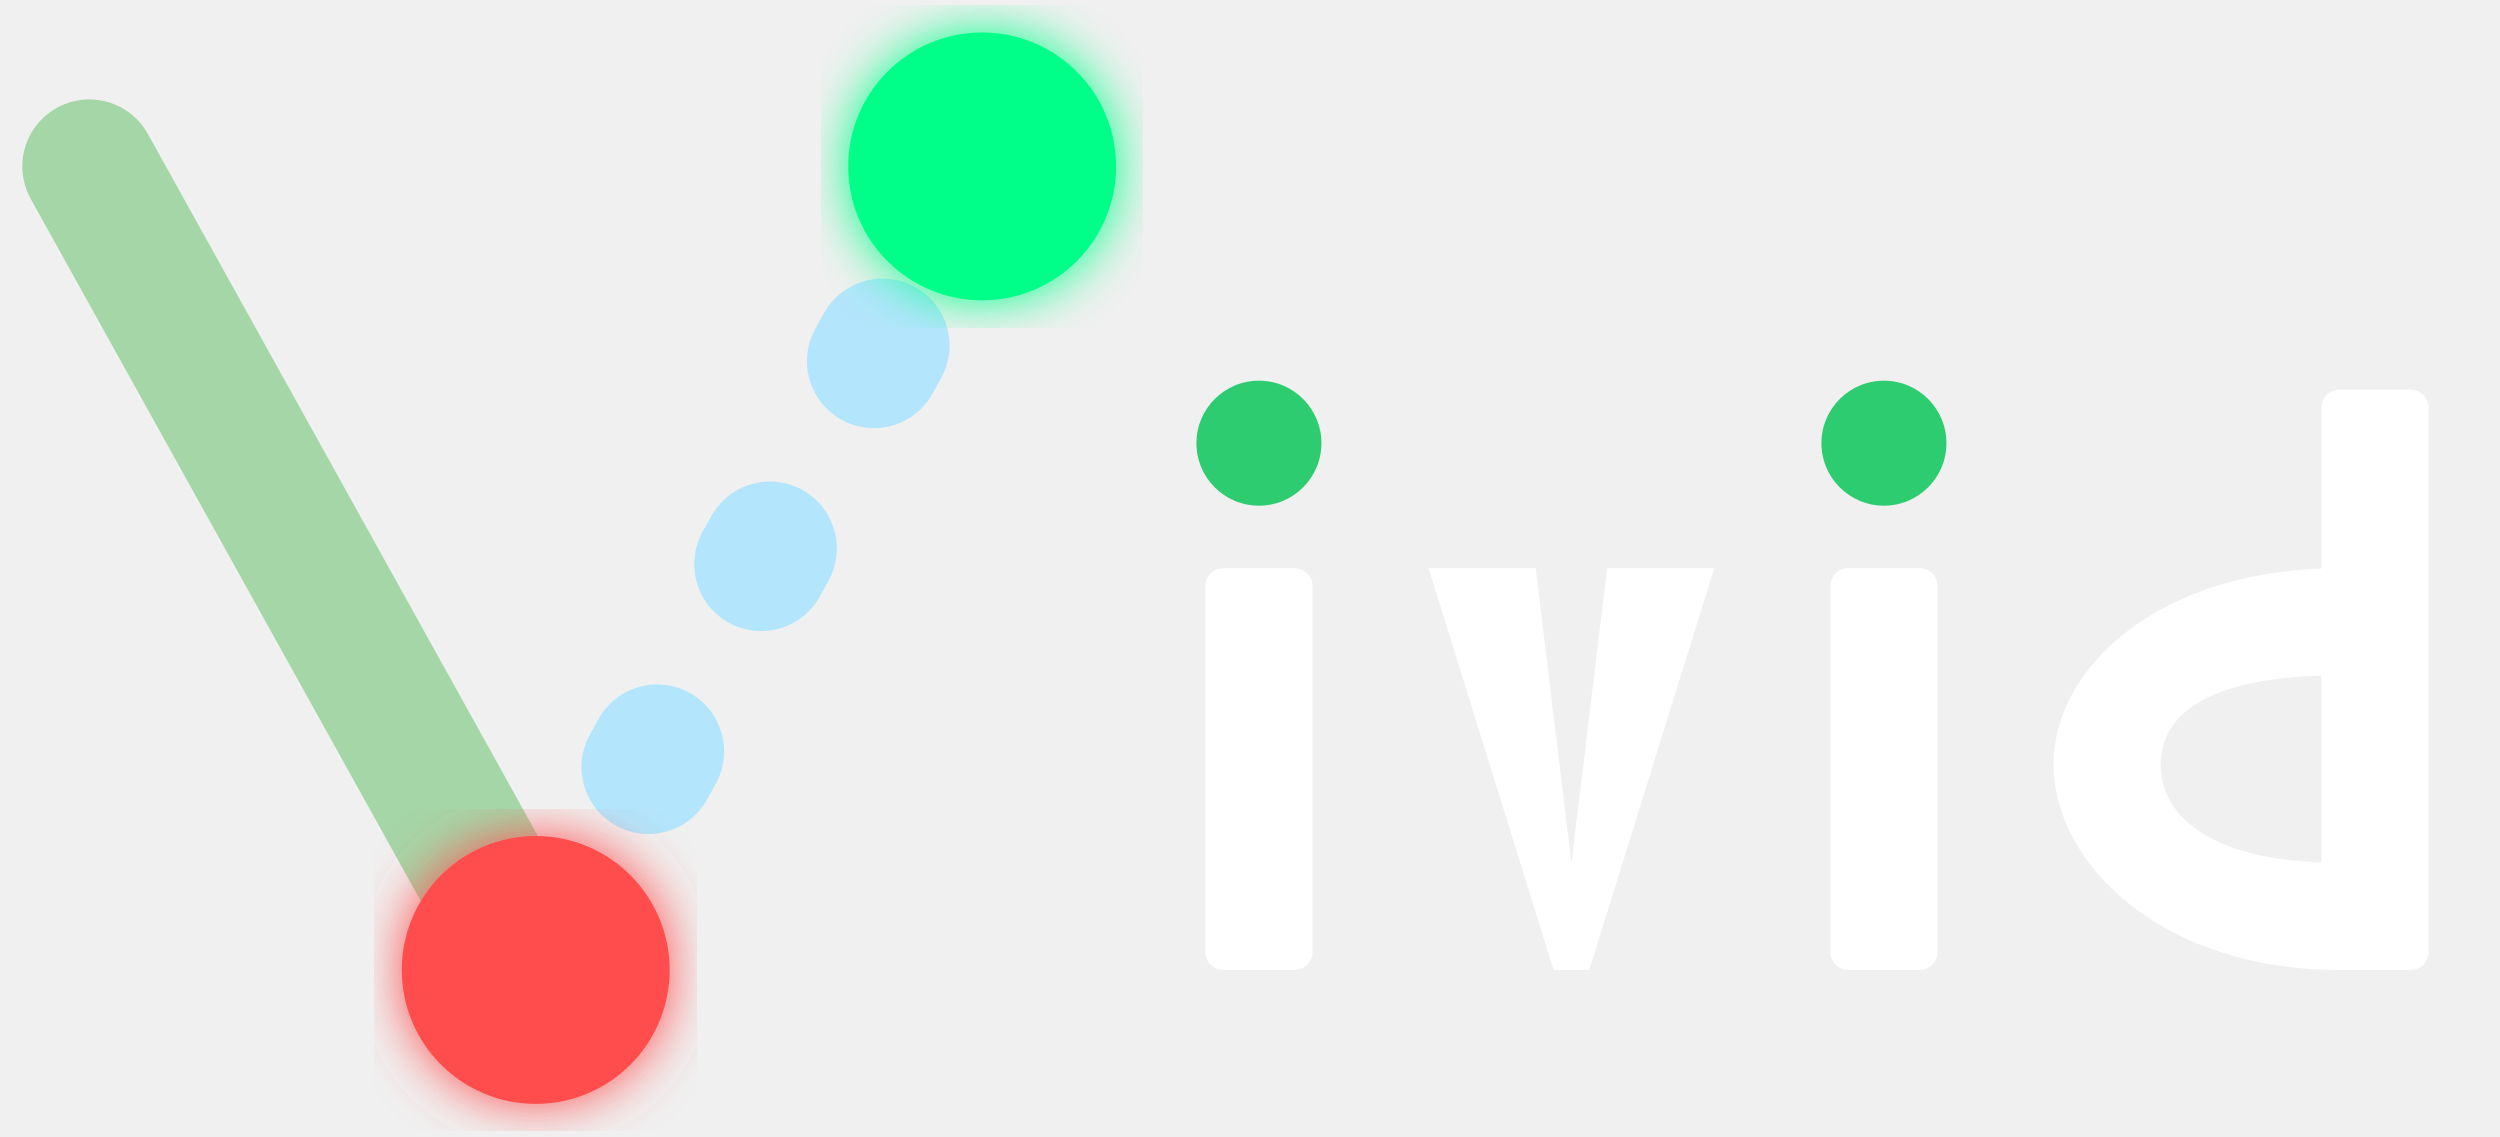
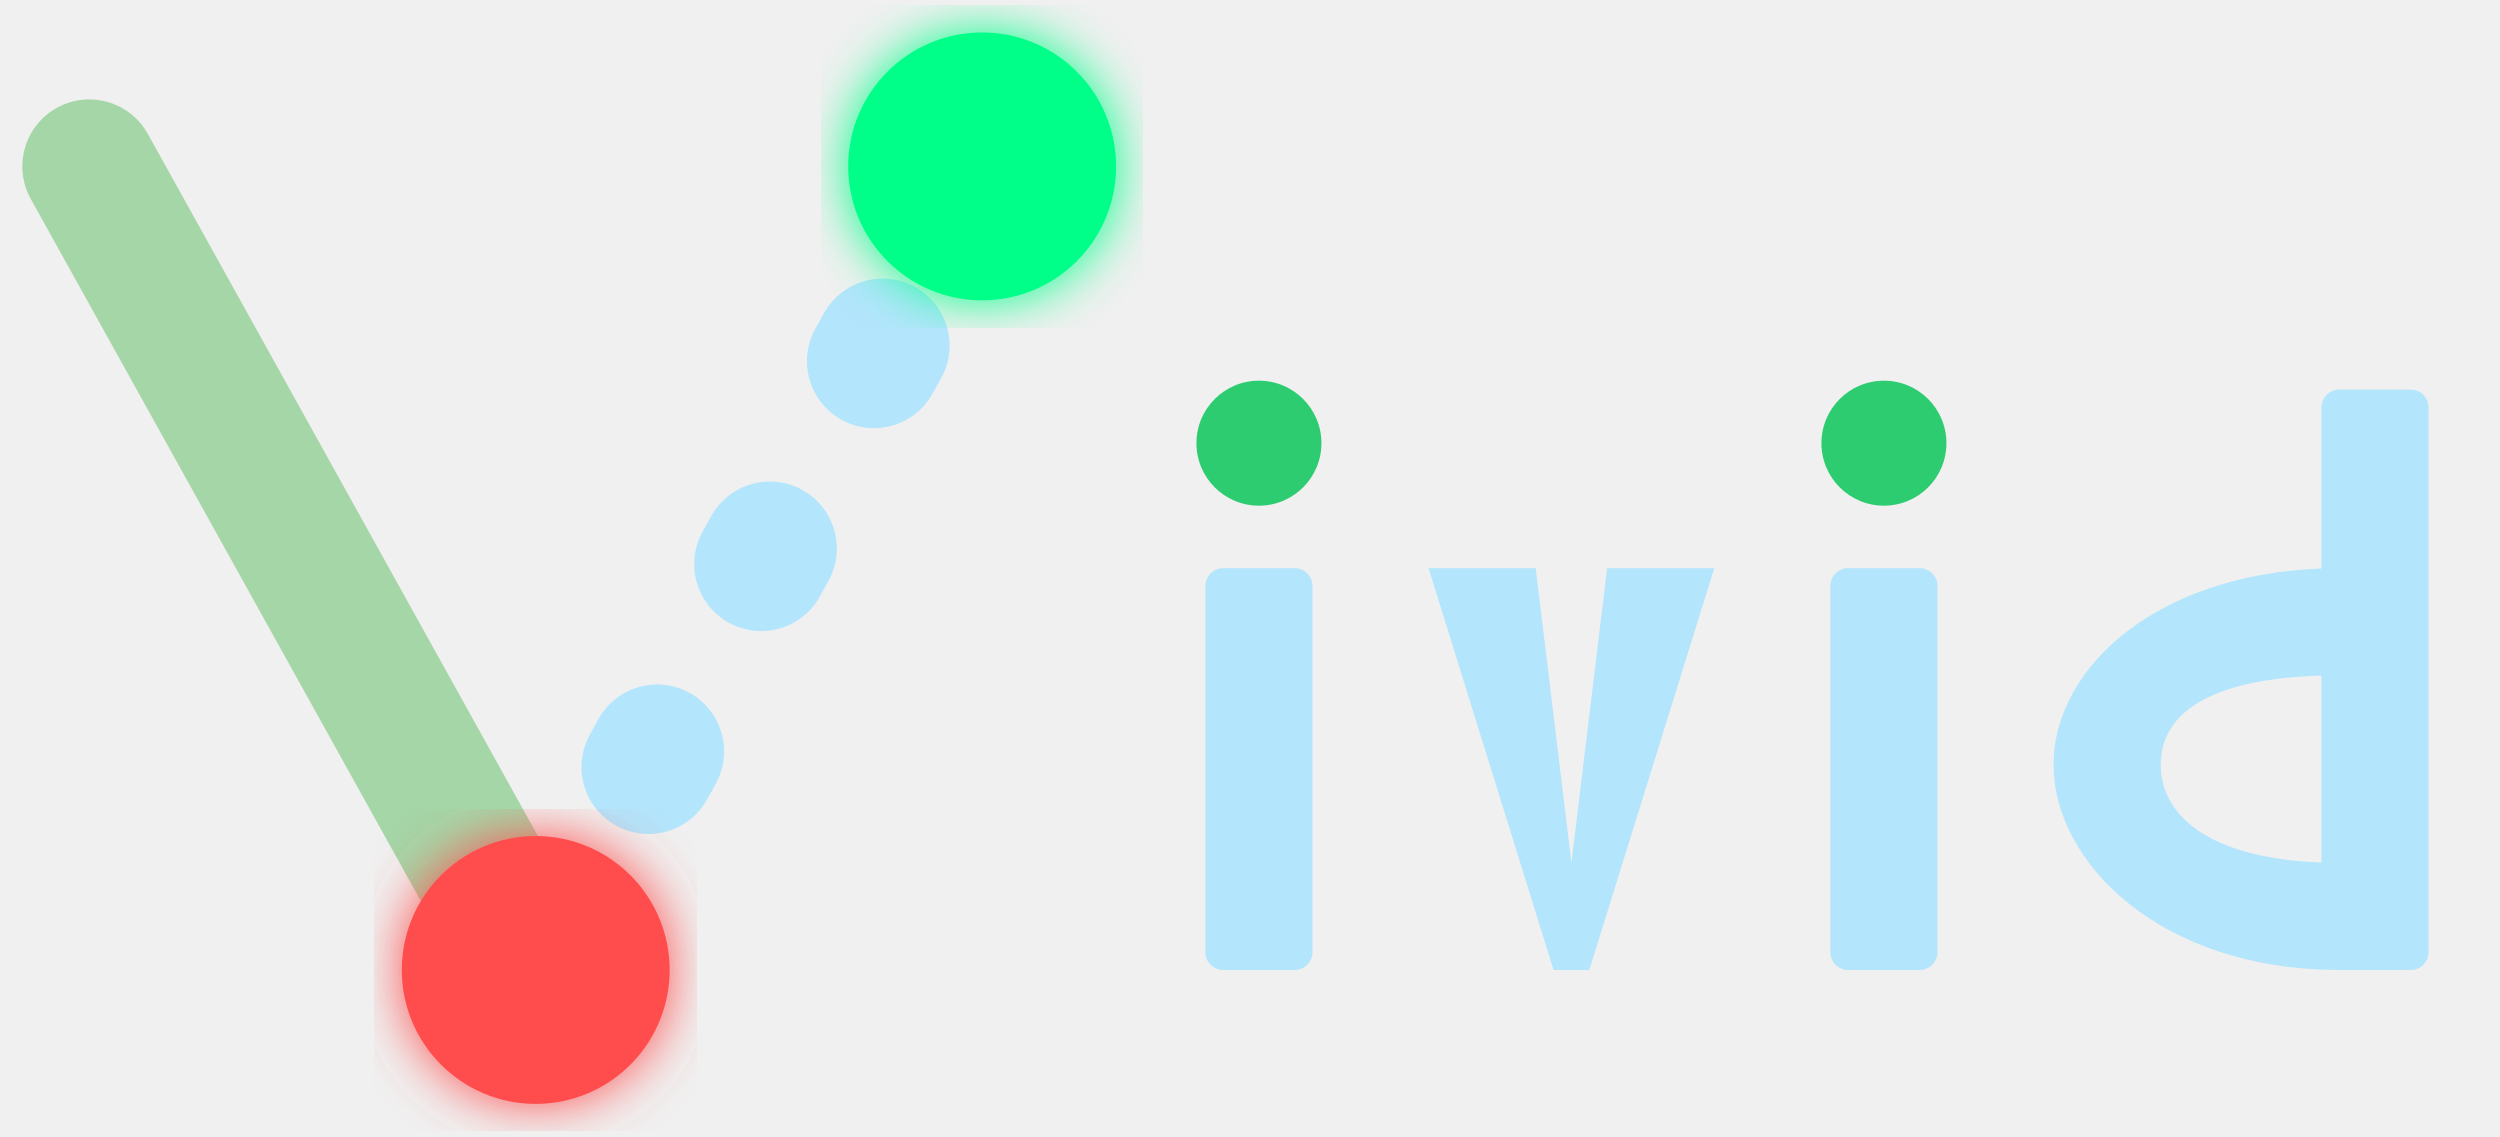
<svg xmlns="http://www.w3.org/2000/svg" viewBox="0 0 280 100" width="220" height="100">
  <defs>
    <style>
-             .vivid-letter { fill: #ffffff; }
+             .vivid-letter { fill: #B3E5FC; }
            .vivid-dot {
                fill: #2ecc71;
                transition: filter 0.3s ease;
            }
            svg:hover .vivid-dot {
                filter: drop-shadow(0 0 5px #2ecc71);
            }
        </style>
    <filter id="node-glow">
      <feGaussianBlur stdDeviation="3" result="blur" />
      <feComposite in="SourceGraphic" in2="blur" operator="over" />
    </filter>
  </defs>
  <g transform="translate(-40, -45)">
    <path d="M50 50 L100 140" stroke="#A5D6A7" stroke-width="15" stroke-linecap="round" fill="none" />
    <path d="M100 140 L150 50" stroke="#B3E5FC" stroke-width="15" stroke-linecap="round" fill="none" stroke-dasharray="2 24" />
    <circle cx="100" cy="140" r="15" fill="#ff4d4d" filter="url(#node-glow)" />
    <circle cx="150" cy="50" r="15" fill="#00ff88" filter="url(#node-glow)" />
    <g id="letters-group" transform="translate(175, 75)">
      <g id="letter-i">
        <rect class="vivid-letter" x="0" y="20" width="12" height="45" rx="2" />
        <circle class="vivid-dot" cx="6" cy="6" r="7" />
      </g>
      <g id="letter-v" transform="translate(25, 20)">
        <path class="vivid-letter" d="M0,0 L14,45 L18,45 L32,0 L20,0 L16,33 L12,0 Z" />
      </g>
      <g id="letter-i-2" transform="translate(70, 0)">
        <rect class="vivid-letter" x="0" y="20" width="12" height="45" rx="2" />
        <circle class="vivid-dot" cx="6" cy="6" r="7" />
      </g>
      <g id="letter-d" transform="translate(95, 0)">
        <rect class="vivid-letter" x="30" y="0" width="12" height="65" rx="2" />
        <path class="vivid-letter" d="M32,65 C12,65 0,53 0,42 C0,31 12,20 32,20 L32,32 C18,32 12,36 12,42 C12,48 18,53 32,53 Z" />
      </g>
    </g>
  </g>
</svg>
